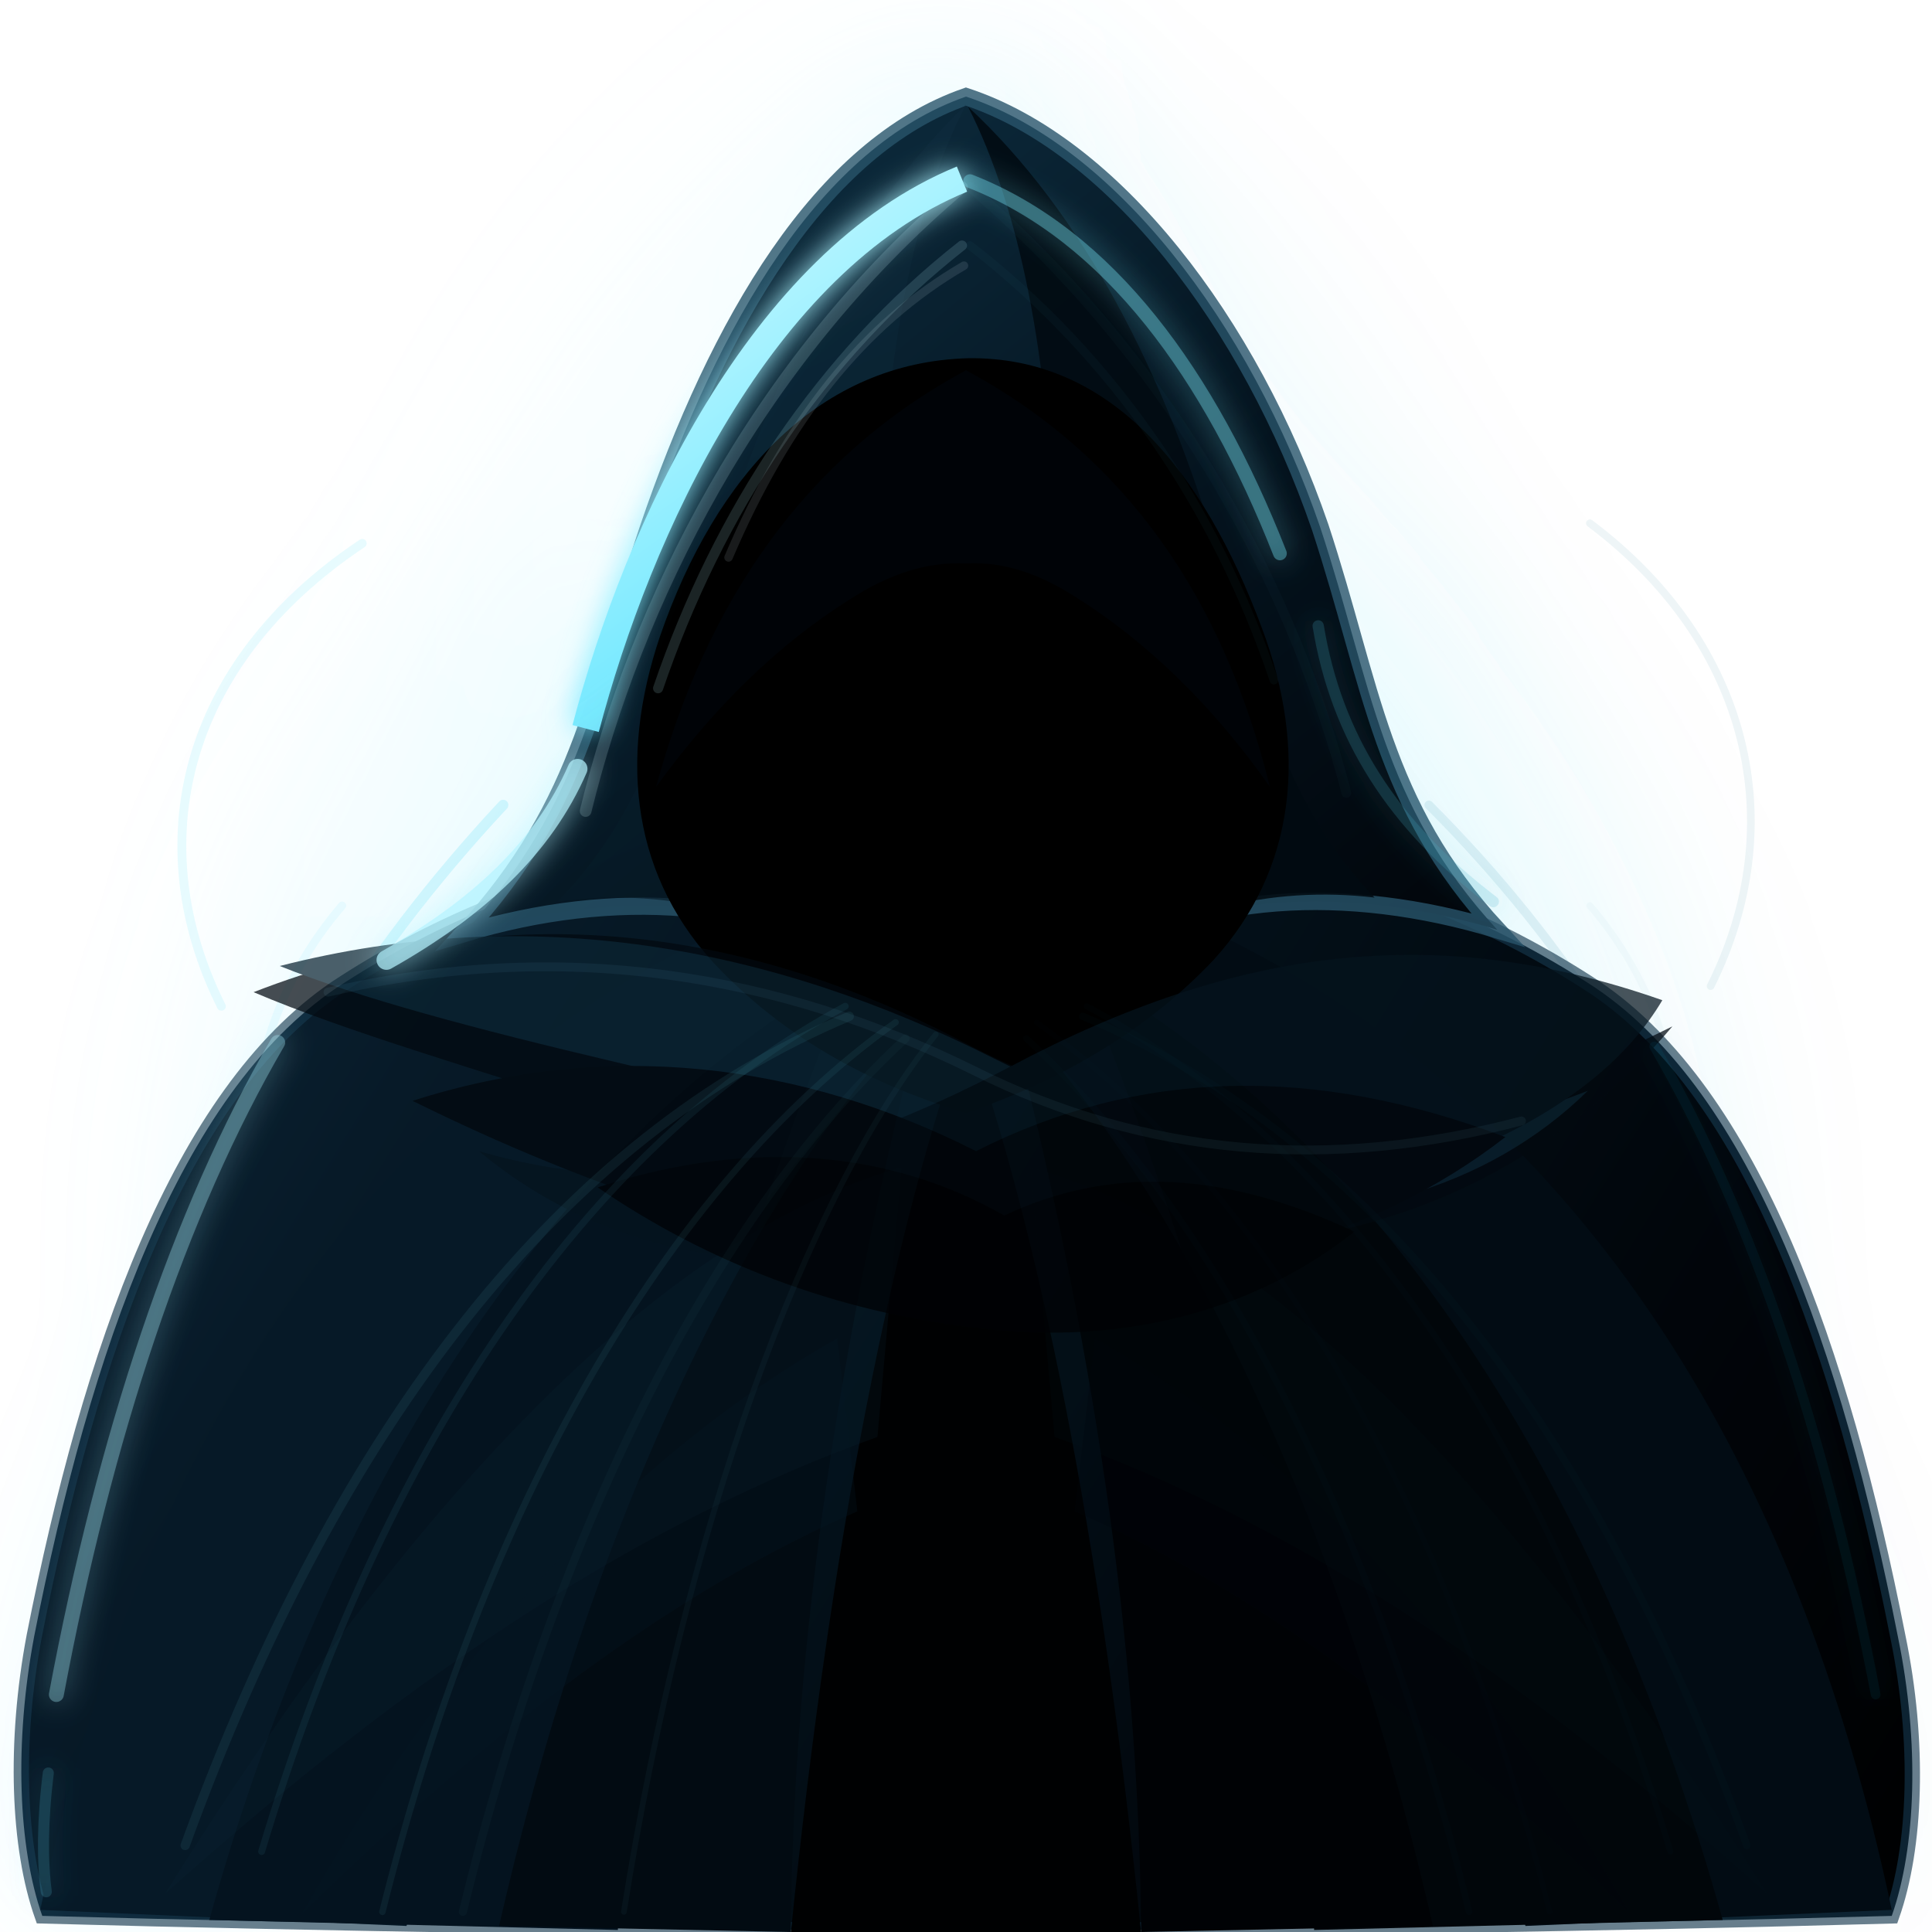
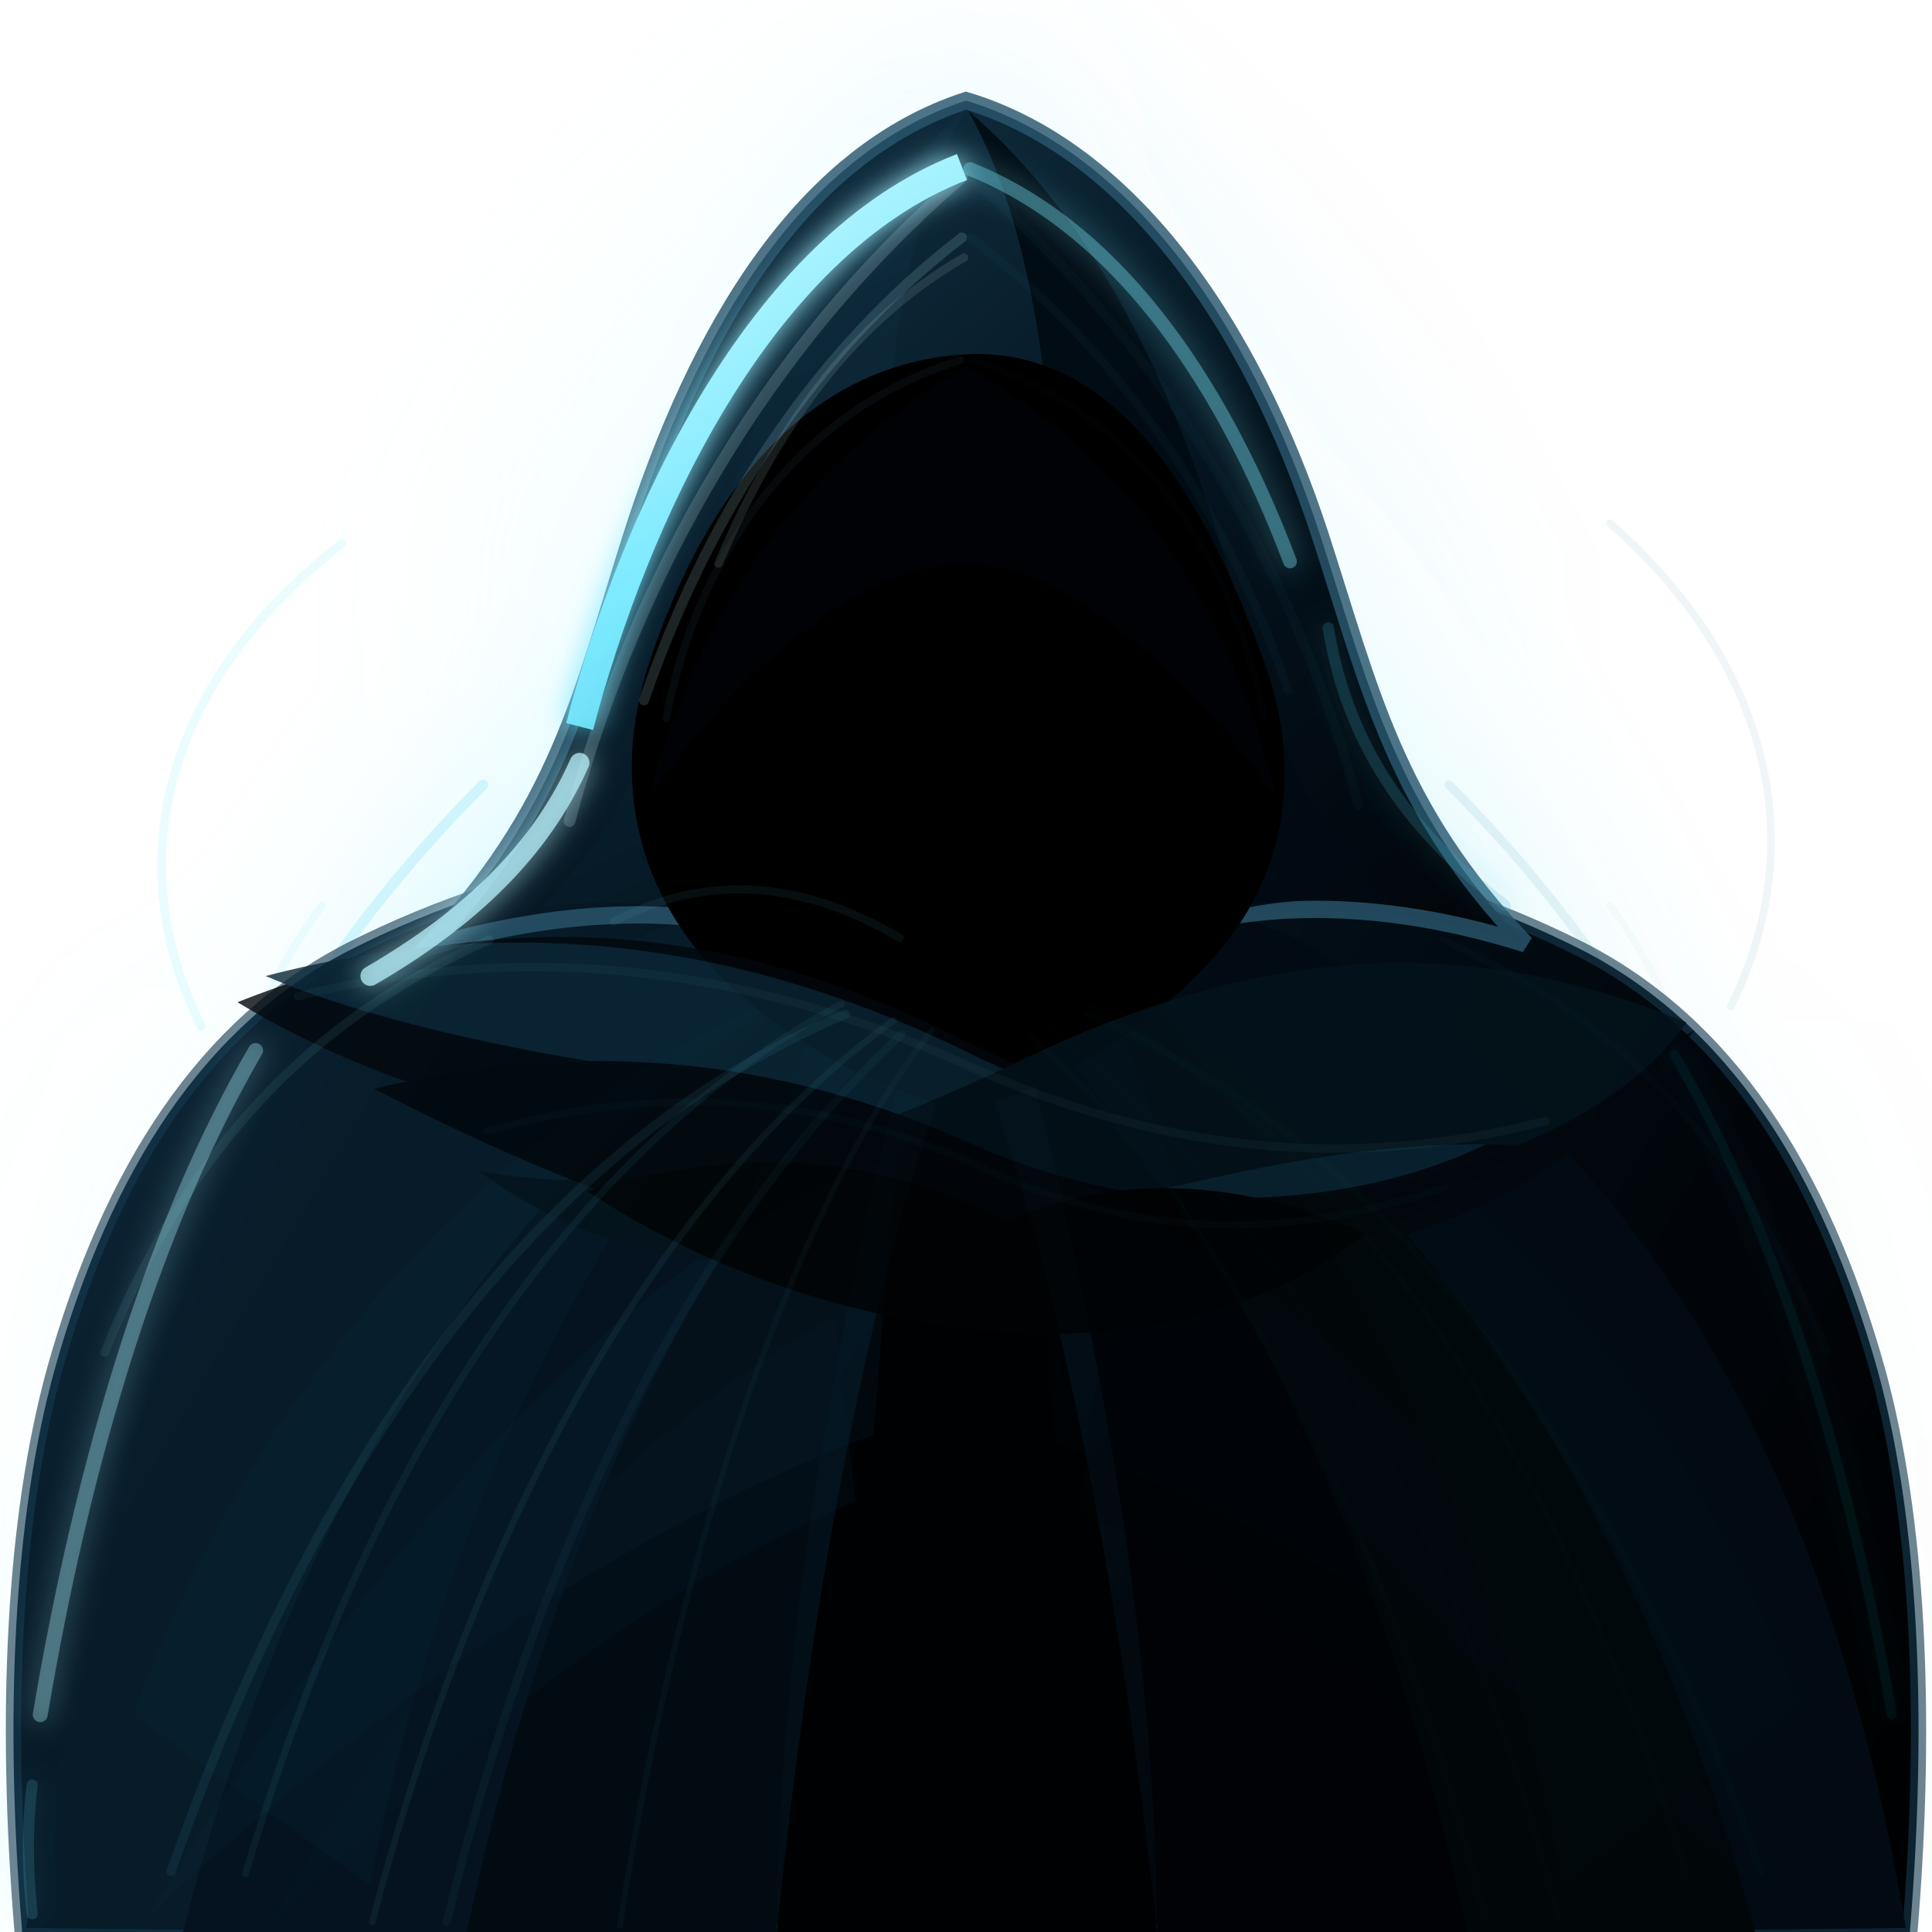
- <svg xmlns="http://www.w3.org/2000/svg" viewBox="0 0 96 96" role="img" aria-labelledby="t d" data-brand-vector-source="reference-derived-contours-v8-8">
+ <svg xmlns="http://www.w3.org/2000/svg" viewBox="0 0 96 96" role="img" aria-labelledby="t d" data-brand-vector-source="reference-derived-contours-v8-10">
  <defs>
-     <linearGradient id="mantle" x1="5" y1="43" x2="91" y2="96" gradientUnits="userSpaceOnUse">
-       <stop stop-color="#0d2637" />
-       <stop offset=".18" stop-color="#071a28" />
-       <stop offset=".48" stop-color="#031019" />
-       <stop offset=".78" stop-color="#01050a" />
+     <linearGradient id="mantle" x1="3" y1="44" x2="91" y2="96" gradientUnits="userSpaceOnUse">
+       <stop stop-color="#102b3e" />
+       <stop offset=".17" stop-color="#081c2a" />
+       <stop offset=".46" stop-color="#031019" />
+       <stop offset=".77" stop-color="#01050a" />
      <stop offset="1" stop-color="#000102" />
    </linearGradient>
-     <linearGradient id="hood" x1="27" y1="3" x2="70" y2="55" gradientUnits="userSpaceOnUse">
-       <stop stop-color="#17384b" />
-       <stop offset=".22" stop-color="#0b2738" />
-       <stop offset=".56" stop-color="#04131e" />
+     <linearGradient id="hood" x1="27" y1="4" x2="70" y2="55" gradientUnits="userSpaceOnUse">
+       <stop stop-color="#1a3d51" />
+       <stop offset=".2" stop-color="#0e2a3b" />
+       <stop offset=".55" stop-color="#04131e" />
      <stop offset="1" stop-color="#010307" />
    </linearGradient>
-     <linearGradient id="hoodLeft" x1="27" y1="4" x2="49" y2="54" gradientUnits="userSpaceOnUse">
-       <stop stop-color="#123044" />
-       <stop offset=".45" stop-color="#092332" />
+     <linearGradient id="hoodLeft" x1="26" y1="5" x2="50" y2="54" gradientUnits="userSpaceOnUse">
+       <stop stop-color="#15364b" />
+       <stop offset=".46" stop-color="#092333" />
      <stop offset="1" stop-color="#031019" />
    </linearGradient>
-     <linearGradient id="cowl1" x1="14" y1="46" x2="79" y2="63" gradientUnits="userSpaceOnUse">
-       <stop stop-color="#24485d" />
-       <stop offset=".35" stop-color="#123146" />
-       <stop offset=".7" stop-color="#061823" />
-       <stop offset="1" stop-color="#010409" />
+     <linearGradient id="rim" x1="22" y1="2" x2="75" y2="77" gradientUnits="userSpaceOnUse">
+       <stop stop-color="#fbffff" />
+       <stop offset=".1" stop-color="#d9fcff" />
+       <stop offset=".3" stop-color="#7deaff" />
+       <stop offset=".61" stop-color="#31c4e9" stop-opacity=".7" />
+       <stop offset="1" stop-color="#0b7797" stop-opacity="0" />
    </linearGradient>
-     <linearGradient id="cowl2" x1="82" y1="47" x2="25" y2="64" gradientUnits="userSpaceOnUse">
-       <stop stop-color="#153347" />
-       <stop offset=".42" stop-color="#0a2433" />
-       <stop offset=".78" stop-color="#031019" />
-       <stop offset="1" stop-color="#000205" />
-     </linearGradient>
-     <linearGradient id="rim" x1="24" y1="3" x2="76" y2="74" gradientUnits="userSpaceOnUse">
-       <stop stop-color="#f7ffff" />
-       <stop offset=".11" stop-color="#d5fbff" />
-       <stop offset=".32" stop-color="#7ceaff" />
-       <stop offset=".62" stop-color="#2fc4e8" stop-opacity=".68" />
-       <stop offset="1" stop-color="#0b7696" stop-opacity="0" />
-     </linearGradient>
-     <filter id="mist" x="-90%" y="-90%" width="280%" height="280%">
-       <feGaussianBlur stdDeviation="4.1" />
+     <filter id="mist" x="-100%" y="-100%" width="300%" height="300%">
+       <feGaussianBlur stdDeviation="4.3" />
    </filter>
-     <filter id="glow" x="-130%" y="-130%" width="360%" height="360%">
+     <filter id="glow" x="-140%" y="-140%" width="380%" height="380%">
      <feGaussianBlur stdDeviation=".72" result="b" />
      <feMerge>
        <feMergeNode in="b" />
        <feMergeNode in="SourceGraphic" />
      </feMerge>
    </filter>
  </defs>
  <g filter="url(#mist)">
-     <path d="M20 88C12 65 18 43 34 27C42 19 43 9 48 4C54 10 57 20 65 28C80 43 86 65 78 89C68 68 57 56 48 53C38 57 29 69 20 88Z" fill="#64e4ff" fill-opacity=".16" />
-     <path d="M0 94C6 70 17 51 34 39C21 60 15 78 14 96Z" fill="#36d8f5" fill-opacity=".11" />
-     <path d="M96 94C90 70 79 51 62 39C75 60 81 78 82 96Z" fill="#168da9" fill-opacity=".055" />
-     <path d="M15 78C9 61 12 43 25 30" fill="none" stroke="#7ee9fc" stroke-opacity=".25" stroke-width="2.5" stroke-linecap="round" />
-     <path d="M81 77C87 60 84 43 71 30" fill="none" stroke="#299fbc" stroke-opacity=".12" stroke-width="1.8" stroke-linecap="round" />
-     <path d="M25 30C30 17 39 8 48 4" fill="none" stroke="#a5f1ff" stroke-opacity=".28" stroke-width="2.3" stroke-linecap="round" />
-     <path d="M71 31C66 17 57 8 48 4" fill="none" stroke="#2fa8c5" stroke-opacity=".13" stroke-width="1.7" stroke-linecap="round" />
+     <path d="M18 91C10 67 16 45 32 29C40 21 42 11 48 4C53 10 57 20 65 29C80 45 87 67 78 91C68 70 58 57 48 53C38 57 28 70 18 91Z" fill="#6ae7ff" fill-opacity=".16" />
+     <path d="M0 96C5 72 15 53 31 40C19 61 13 80 12 96Z" fill="#33d8f4" fill-opacity=".115" />
+     <path d="M96 96C91 72 81 53 65 40C77 61 83 80 84 96Z" fill="#168da9" fill-opacity=".052" />
+     <path d="M8 86C6 76 8 66 13 57C16 51 20 44 26 38" fill="none" stroke="#75e6fb" stroke-opacity=".16" stroke-width="2.4" stroke-linecap="round" />
+     <path d="M88 84C90 74 87 63 82 55C78 48 75 43 70 38" fill="none" stroke="#2498b4" stroke-opacity=".075" stroke-width="1.7" stroke-linecap="round" />
+     <path d="M4 72C2 64 4 57 9 51" fill="none" stroke="#8cf0ff" stroke-opacity=".11" stroke-width="1.4" stroke-linecap="round" />
+     <path d="M92 71C94 63 92 57 88 51" fill="none" stroke="#2a93ad" stroke-opacity=".05" stroke-width="1.15" stroke-linecap="round" />
+     <path d="M25 30C31 16 40 7 48 4" fill="none" stroke="#a8f2ff" stroke-opacity=".26" stroke-width="2.4" stroke-linecap="round" />
+     <path d="M72 31C66 17 57 8 48 4" fill="none" stroke="#2da6c4" stroke-opacity=".12" stroke-width="1.7" stroke-linecap="round" />
  </g>
  <g fill="none" stroke-linecap="round">
-     <path d="M8 91C5 73 11 55 25 40" stroke="#5edcf4" stroke-opacity=".23" stroke-width=".52" />
-     <path d="M88 90C91 72 85 54 71 40" stroke="#278da7" stroke-opacity=".11" stroke-width=".44" />
-     <path d="M11 50C7 42 9 33 18 27" stroke="#7ce7fb" stroke-opacity=".17" stroke-width=".44" />
-     <path d="M85 49C89 41 87 32 79 26" stroke="#277f96" stroke-opacity=".08" stroke-width=".38" />
-     <path d="M18 70C11 62 11 52 17 45" stroke="#8beafc" stroke-opacity=".14" stroke-width=".4" />
-     <path d="M78 70C85 62 85 52 79 45" stroke="#247f96" stroke-opacity=".035" stroke-width=".34" />
+     <path d="M6 91C3 72 10 53 24 39" stroke="#5edcf4" stroke-opacity=".22" stroke-width=".52" />
+     <path d="M90 91C93 72 86 53 72 39" stroke="#278da7" stroke-opacity=".1" stroke-width=".44" />
+     <path d="M10 51C6 43 8 34 17 27" stroke="#7de8fc" stroke-opacity=".16" stroke-width=".44" />
+     <path d="M86 50C90 42 88 33 80 26" stroke="#277f96" stroke-opacity=".07" stroke-width=".38" />
+     <path d="M16 71C10 63 10 53 16 45" stroke="#8ceafc" stroke-opacity=".13" stroke-width=".4" />
+     <path d="M80 71C86 63 86 53 80 45" stroke="#247f96" stroke-opacity=".035" stroke-width=".34" />
  </g>
-   <path data-brand-cloak="" d="M48 41.2C37.2 40.8 26.1 42.9 16.7 49.1C8.9 54.4 4.5 67.1 1.7 81.3C.7 86.6.9 91.8 2.1 95.2C16.6 95.6 31.9 95.8 48 96C64.2 95.8 79.5 95.6 94 95.2C95.2 91.8 95.4 86.6 94.3 81.3C91.5 67.1 87.1 54.4 79.3 49.1C69.9 42.9 58.8 40.8 48 41.2Z" fill="url(#mantle)" stroke="#15384d" stroke-opacity=".64" stroke-width=".76" />
-   <path d="M2 94.9C6.7 72.7 17.3 55.7 34.5 46.9C39.7 44.2 44.2 46 46.4 50.1C34.1 62.5 25.1 78.4 20.2 95.7Z" fill="#061927" />
-   <path d="M94 94.9C89.3 72.7 78.7 55.7 61.5 46.9C56.3 44.2 51.8 46 49.6 50.1C61.9 62.5 70.9 78.4 75.8 95.7Z" fill="#020c14" />
-   <path d="M10.4 95.4C16.8 72.4 28.4 56 42.4 48.2C35.8 63.9 31.9 80.2 30.7 95.9Z" fill="#04131f" />
-   <path d="M85.6 95.4C79.2 72.4 67.6 56 53.6 48.2C60.2 63.9 64.1 80.2 65.3 95.9Z" fill="#01060a" />
-   <path d="M24.8 95.7C29.5 75.1 37.4 59.2 45.9 50.1C41.7 66.4 39.4 81.7 39.3 96Z" fill="#020b12" />
-   <path d="M71.2 95.7C66.5 75.1 58.6 59.2 50.1 50.1C54.3 66.4 56.6 81.7 56.7 96Z" fill="#000205" />
-   <path d="M39.3 96C41.3 76.4 44.4 61 48 51C51.6 61 54.7 76.4 56.7 96Z" fill="#000102" />
-   <path d="M44.8 58C32.6 61.5 20.4 74.6 8.2 94.1C20.8 82.8 32.2 75.5 43.6 71.4Z" fill="#0d2a3b" fill-opacity=".18" />
-   <path d="M51.2 58C63.4 61.5 75.6 74.6 87.8 94.1C75.2 82.8 63.8 75.5 52.4 71.4Z" fill="#04131d" fill-opacity=".16" />
-   <path d="M41.6 66.5C31.7 72.1 22.8 81.4 15 95.1C25.2 85.1 34.3 78.7 42.6 75.1Z" fill="#051824" fill-opacity=".28" />
-   <path d="M54.4 66.5C64.3 72.1 73.2 81.4 81 95.1C70.8 85.1 61.7 78.7 53.4 75.1Z" fill="#01070c" fill-opacity=".25" />
-   <path data-brand-hood="" d="M48 4.8C40.8 7.3 35.7 16 32.2 26.3C29.6 34 29.1 39.8 23 46.4C30.6 44.1 38 44.7 43.2 48.1C45.6 49.7 47 51.5 48.2 53.7C49.7 51.3 51.5 49.4 54.1 47.8C59.5 44.4 66.8 43.9 74.4 46.2C68.6 39.9 68.2 34.1 65.6 26.2C62.1 16 55.3 7.2 48 4.8Z" fill="url(#hood)" stroke="#28546a" stroke-opacity=".8" stroke-width=".86" />
-   <path d="M48 5.2C42.3 10.7 38.3 18.6 35.5 28.1C33.5 34.8 32.1 40.3 27.7 44.8C32.7 44.1 38.2 45.2 43 48.6C45.3 50.2 46.9 51.9 48.2 53.6C45.6 43.4 43.5 34 43.8 25.9C44 17.8 45.4 10.2 48 5.2Z" fill="url(#hoodLeft)" fill-opacity=".64" />
-   <path d="M48.1 5.3C53.8 10.6 57.9 18.5 60.6 27.8C62.6 34.6 64 40.1 68.3 44.6C63.2 44 57.9 45.2 53.2 48.7C50.9 50.4 49.3 52 48.2 53.7C50.8 43.5 52.6 34 52.3 25.9C52.1 17.9 50.7 10.4 48.1 5.3Z" fill="#020b12" fill-opacity=".88" />
-   <path data-brand-face-void="" d="M48.1 17.8C40.8 18 35.6 23.5 32.8 31.6C30.7 37.8 31.4 43.7 35.8 48.2C39.3 51.8 43.6 54 48 55.3C52.7 53.7 57 51.2 60.3 47.7C64.4 43.2 65 37.3 62.7 31.2C59.8 23.4 55.2 17.7 48.1 17.8Z" fill="#000" />
-   <path d="M32.6 39.1C35.1 29.9 40 22.7 48 18.4C56 22.7 60.8 29.8 63.1 39.1C60.3 35.1 57 31.9 53.5 29.7C51.5 28.4 49.7 27.9 48 28C46.1 27.9 44.2 28.5 42.2 29.8C38.7 32 35.5 35.1 32.6 39.1Z" fill="#010409" fill-opacity=".78" />
-   <g data-brand-collar="" opacity=".72">
-     <path d="M12.6 49.3C24.7 44.6 36.5 45.8 47.9 51.8C58.4 57.3 69.7 57.7 83.1 51C77 58.2 68.8 61.9 59 62C49.3 62.1 40.4 58.6 31.6 55.7C23.6 53.1 17.3 51.3 12.6 49.3Z" fill="#02090f" />
-     <path d="M13.9 48C26.4 44.8 38.3 47 49.4 52.6C58.9 57.4 68.2 58.4 78.9 54.2C73.9 59.1 66.6 61.2 58.3 60.1C48.1 58.7 39.8 54.9 30.7 52.8C23.5 51.1 17.9 49.6 13.9 48Z" fill="#0a2231" />
-     <path d="M82.6 49.7C71.5 45.8 61.5 47 50.2 53C40.9 57.9 32.7 59.8 23.8 57.2C29.8 62.2 38 64 47.8 61.5C57.6 59 65.2 56.6 74.1 56.7C78.2 54.8 81 52.4 82.6 49.7Z" fill="#04131d" />
-     <path d="M20.5 54.7C30.2 51.6 39.8 52.8 48.5 57.2C56.6 53.1 65.3 52.9 74.8 56.5C68.1 61.7 59.1 64.1 48.8 63.2C38.7 62.3 29.2 59 20.5 54.7Z" fill="#01070c" />
-     <path d="M29.7 59C37.4 56.5 44.3 57.2 49.9 60.4C55.2 57.9 60.9 58.2 67.3 61.2C62.5 65 56.1 66.9 48.6 66C41.5 65.2 35.1 62.7 29.7 59Z" fill="#000204" />
-     <path d="M16.3 49.3C28 46.6 38.7 48.4 48.4 53.2C57 57.5 66.1 58.2 75.6 55.7" fill="none" stroke="#7ad9ec" stroke-opacity=".09" stroke-width=".44" stroke-linecap="round" />
+   <path data-brand-cloak="" d="M48 41.4C36.8 40.8 26.1 42.8 17.4 47.2C10.2 50.9 5.5 58.1 2.7 68.1C.7 75.4.2 85.1 1.1 96C16.5 96 32 96 48 96C64 96 79.5 96 94.9 96C95.8 85.1 95.3 75.4 93.3 68.1C90.5 58.1 85.8 50.9 78.6 47.2C69.9 42.8 59.2 40.8 48 41.4Z" fill="url(#mantle)" stroke="#16394e" stroke-opacity=".62" stroke-width=".76" />
+   <g data-brand-folds="">
+     <path d="M1.3 95.8C4.7 75.6 12.5 58 30.4 47.3C36.4 43.7 42.3 45.5 46.2 50.1C34 61.2 24.2 77.2 18.2 96Z" fill="#071b29" />
+     <path d="M94.7 95.8C91.3 75.6 83.5 58 65.6 47.3C59.6 43.7 53.7 45.5 49.8 50.1C62 61.2 71.8 77.2 77.8 96Z" fill="#020b13" />
+     <path d="M9.1 96C14.5 74.5 25.8 56.6 41.7 48C35.3 63 30.5 80 29.6 96Z" fill="#04131f" />
+     <path d="M87.2 96C81.7 75.2 70.4 57.4 54.5 48.3C60.8 63.4 65.4 80.4 66.3 96Z" fill="#010609" />
+     <path d="M23.2 96C27.3 76.4 35.4 59.6 45.6 50C41.3 66.5 38.7 82 38.6 96Z" fill="#020b12" />
+     <path d="M72.9 96C68.7 76.2 60.6 59.4 50.4 50C54.8 66.5 57.4 82 57.5 96Z" fill="#000205" />
+     <path d="M38.6 96C40.6 76.5 44 60.5 48 50.9C51.9 60.5 55.4 76.5 57.5 96Z" fill="#000102" />
+     <path d="M44.5 57.5C32.6 61.1 19.6 75 7.4 95.2C19.9 83.5 32.1 75.5 43.4 71.3Z" fill="#0e2c3e" fill-opacity=".2" />
+     <path d="M51.4 58C63.8 61.7 76.4 75.4 88.8 95.1C76.2 83.7 64.5 76 52.4 71.7Z" fill="#04131d" fill-opacity=".15" />
+     <path d="M41.5 65.4C31.2 71.2 21.4 81.4 13.2 96C23.7 85.4 33.3 78.5 42.5 74.6Z" fill="#061925" fill-opacity=".3" />
+     <path d="M54.8 66.2C64.5 71.6 73.9 81.5 82 96C71.8 85.7 62.3 78.9 53.6 75.1Z" fill="#01070c" fill-opacity=".24" />
+     <path d="M6.6 85.2C12.8 68.4 24.8 55.3 39.2 49.4C28.9 61.1 21.8 75.8 18.4 93.7Z" fill="#12384d" fill-opacity=".11" />
+     <path d="M89.4 84.7C83 68 71.5 55 57 49.5C67.2 61.2 74.2 75.8 77.7 93.6Z" fill="#0b2736" fill-opacity=".055" />
+   </g>
+   <path data-brand-hood="" d="M48 5C40 7.6 34.7 16.1 31.3 26.9C28.9 34.5 27.7 40.3 21.2 47.1C29.6 44.6 37.1 45 42.6 48C45.3 49.5 47 51.7 48.2 54C49.7 51.5 51.5 49.4 54.4 47.8C60 44.7 67.6 44.3 75.8 46.9C69.3 40.1 68.1 34.3 65.6 26.6C62.1 15.9 56 7.4 48 5Z" fill="url(#hood)" stroke="#2a566d" stroke-opacity=".82" stroke-width=".86" />
+   <path d="M48 5.4C42 10.6 37.9 18.7 35 28.5C32.9 35.4 31.6 40.6 26.8 45.1C32.2 44.3 38 45.4 42.8 48.7C45.2 50.3 46.8 52.2 48.2 53.9C45.6 43.6 43.6 34 43.8 25.7C44 17.7 45.4 10 48 5.4Z" fill="url(#hoodLeft)" fill-opacity=".66" />
+   <path d="M48.1 5.5C54.1 10.6 58.2 18.6 61 28.2C63 35.2 64.4 40.5 69.1 44.9C63.7 44.2 58.1 45.4 53.4 48.8C51 50.5 49.4 52.2 48.2 54C50.8 43.6 52.7 34 52.4 25.7C52.2 17.8 50.8 10.2 48.1 5.5Z" fill="#020b12" fill-opacity=".9" />
+   <path data-brand-face-void="" d="M48.1 17.6C40.3 18 35.1 24.2 32.2 33.1C30.4 38.8 31.6 44.4 36 48.7C39.4 52 43.5 54 48 55.3C52.8 53.7 56.9 51.3 60.2 47.7C64.1 43.4 64.8 37.9 62.6 32.3C59.5 23.9 55.1 17.3 48.1 17.6Z" fill="#000" />
+   <path d="M32.2 39.8C34.7 30.4 39.6 23.1 48 18.2C56.4 22.9 61.2 30.2 63.4 39.7C60.4 35.2 56.8 31.8 53.1 29.6C51.2 28.5 49.5 28 48 28.1C46.2 28 44.4 28.5 42.4 29.7C38.7 31.9 35.1 35.4 32.2 39.8Z" fill="#010409" fill-opacity=".74" />
+   <g data-brand-collar="" opacity=".8">
+     <path d="M11.8 49.8C24.9 44.6 36.4 46 47.5 51.5C57.8 56.7 69.2 58.1 84.2 51.2C77.8 59.6 67.8 63.8 56.3 62.8C46.1 61.9 37.1 57.2 28.4 55.8C21.6 54.7 16.1 52.4 11.8 49.8Z" fill="#02080d" />
+     <path d="M13.2 48.5C25.8 45.2 37.2 47 47.9 52.2C56.4 56.4 65 58 76.7 55.2C71.2 59 63.5 60.3 55.4 59.1C45.9 57.8 38 54.2 29.1 52.7C22.6 51.6 17.2 50.2 13.2 48.5Z" fill="#0a2535" />
+     <path d="M83.8 50.8C72.6 46.2 62.4 47.1 50.7 52.7C41.5 57.1 33.2 59.8 23.8 58.2C29.7 62.6 37.7 64 47.3 61.7C57.7 59.2 66 56.5 75.4 56.9C79.4 55.3 82.2 53.1 83.8 50.8Z" fill="#04131c" />
+     <path d="M18.6 54.1C28.8 51.6 38.6 52.5 48.2 56.8C56.7 60.6 65.7 60.6 75.9 56.8C69 62.4 59.3 64.9 48.5 63.7C37.9 62.6 28.2 59.1 18.6 54.1Z" fill="#01060b" />
+     <path d="M29.2 59.2C37 56.8 44 57.5 50 60.7C55.5 58.3 61.4 58.5 67.9 61.3C63.1 65 56.5 66.9 48.6 66.1C41.2 65.3 34.5 62.7 29.2 59.2Z" fill="#000204" />
+     <path d="M14.8 49.5C26.5 46.6 37.7 48.2 48.2 53C57.4 57.1 66.8 58.3 76.8 55.7" fill="none" stroke="#86deee" stroke-opacity=".055" stroke-width=".42" stroke-linecap="round" />
+     <path d="M24.2 56.2C33.2 53.7 41.3 54.5 49.2 58.2C56.6 61.5 63.8 61.7 71.8 59" fill="none" stroke="#4fa4b8" stroke-opacity=".035" stroke-width=".36" stroke-linecap="round" />
  </g>
  <g data-brand-texture="" fill="none" stroke-linecap="round">
-     <path d="M29.1 40.3C31.6 30.1 37.4 18.1 47.8 9.3" stroke="#d7fbff" stroke-opacity=".17" stroke-width=".58" />
-     <path d="M66.9 39.4C64.4 29.7 58.6 18.2 48.2 9.3" stroke="#39a6bd" stroke-opacity=".035" stroke-width=".48" />
-     <path d="M32.7 34.2C35.7 25.4 40.8 17.7 47.8 12.2" stroke="#b8f1fb" stroke-opacity=".15" stroke-width=".5" />
-     <path d="M63.3 33.8C60.4 25.2 55.3 17.7 48.2 12.2" stroke="#2b879c" stroke-opacity=".055" stroke-width=".42" />
-     <path d="M36.2 27.7C39.1 20.9 42.9 16.1 47.9 13.2" stroke="#e7fdff" stroke-opacity=".11" stroke-width=".42" />
+     <path d="M28.3 40.8C31.1 30.2 37.1 18 47.8 8.8" stroke="#ddfcff" stroke-opacity=".18" stroke-width=".58" />
+     <path d="M67.5 40C64.8 29.8 58.8 18 48.2 8.8" stroke="#38a4bc" stroke-opacity=".038" stroke-width=".48" />
+     <path d="M32 34.8C35.2 25.5 40.5 17.4 47.8 11.8" stroke="#baf2fb" stroke-opacity=".15" stroke-width=".5" />
+     <path d="M64 34.3C60.9 25.2 55.6 17.4 48.2 11.8" stroke="#2b879c" stroke-opacity=".055" stroke-width=".42" />
+     <path d="M35.7 28C38.8 20.7 42.7 15.8 47.9 12.8" stroke="#ebfeff" stroke-opacity=".11" stroke-width=".42" />
+     <path d="M30.5 45.8C35 43.4 39.8 43.7 44.7 46.6" stroke="#70c9dd" stroke-opacity=".07" stroke-width=".4" />
+     <path d="M33.1 35.7C34.6 27.8 39.4 20.5 47.7 17.9" stroke="#73c7da" stroke-opacity=".055" stroke-width=".38" />
+     <path d="M62.8 35.6C61.3 27.7 56.6 20.4 48.3 17.9" stroke="#1c6678" stroke-opacity=".028" stroke-width=".34" />
+     <path d="M5.2 67.2C9.3 57.1 15.5 50.6 24.3 46.7" stroke="#90e1ef" stroke-opacity=".08" stroke-width=".44" />
+     <path d="M90.8 67.2C86.7 57.1 80.5 50.6 71.7 46.7" stroke="#26778a" stroke-opacity=".03" stroke-width=".36" />
  </g>
  <g data-brand-rim-light="" fill="none" stroke-linecap="round" filter="url(#glow)">
-     <path d="M19.2 47.7C23.8 45.1 27 42.1 28.7 38.2" stroke="#b5f4ff" stroke-opacity=".7" stroke-width=".98" />
-     <path d="M29.1 36.2C31.7 26.3 37.8 13 47.8 8.9" stroke="url(#rim)" stroke-width="1.35" stroke-linecap="butt" />
-     <path d="M48.2 9C55.1 11.7 60.1 18.6 63.6 27.5" stroke="#75e2f5" stroke-opacity=".38" stroke-width=".68" />
-     <path d="M65.5 31.1C66.4 36.6 69.2 41 74.2 44.8" stroke="#43b7d0" stroke-opacity=".2" stroke-width=".56" />
-     <path d="M13.8 51.8C8.9 60.2 5.2 71.4 2.8 84.2" stroke="#a7effb" stroke-opacity=".33" stroke-width=".74" />
-     <path d="M2.4 88.1C2.1 90.5 2.1 92.5 2.3 94" stroke="#55c7df" stroke-opacity=".18" stroke-width=".55" />
-     <path d="M82.2 52C87.1 60.4 90.8 71.5 93.2 84.2" stroke="#278da6" stroke-opacity=".09" stroke-width=".48" />
+     <path d="M18.4 48.5C23.4 45.6 26.9 42.2 28.8 37.9" stroke="#bcf6ff" stroke-opacity=".72" stroke-width=".98" />
+     <path d="M28.8 36.1C31.5 25.8 37.7 12.2 47.8 8.3" stroke="url(#rim)" stroke-width="1.38" stroke-linecap="butt" />
+     <path d="M48.2 8.4C55.2 11.2 60.5 18.4 64.1 27.9" stroke="#77e3f5" stroke-opacity=".37" stroke-width=".68" />
+     <path d="M66 31.2C66.9 36.7 69.7 41.1 74.8 45" stroke="#43b7d0" stroke-opacity=".19" stroke-width=".56" />
+     <path d="M12.7 52.2C7.8 60.6 4.2 72.1 2 85.2" stroke="#a9f0fb" stroke-opacity=".34" stroke-width=".74" />
+     <path d="M1.6 88.7C1.3 91.1 1.4 93.3 1.6 95.1" stroke="#55c7df" stroke-opacity=".17" stroke-width=".55" />
+     <path d="M83.2 52.4C88.1 60.8 91.8 72.2 94 85.2" stroke="#278da6" stroke-opacity=".085" stroke-width=".48" />
  </g>
-   <g fill="none" stroke-linecap="round">
-     <path d="M9.2 91.7C16.8 70.8 27.9 56.5 42.2 50.5" stroke="#65c8dc" stroke-opacity=".085" stroke-width=".46" />
-     <path d="M86.8 91.7C79.2 70.8 68.1 56.5 53.8 50.5" stroke="#1e6c7d" stroke-opacity=".032" stroke-width=".36" />
-     <path d="M23 95C27.8 75.3 35.8 60.1 45 51.6" stroke="#6ccfe2" stroke-opacity=".035" stroke-width=".4" />
-     <path d="M73 95C68.2 75.3 60.2 60.1 51 51.6" stroke="#1b6576" stroke-opacity=".028" stroke-width=".32" />
-     <path d="M13 92C19 72 29 57 42 50" stroke="#4da8be" stroke-opacity=".09" stroke-width=".34" />
-     <path d="M19 95C24 75 33 59 44.5 50.8" stroke="#6ac9dc" stroke-opacity=".075" stroke-width=".32" />
-     <path d="M31 95C34 76 40 59.5 46.5 51.4" stroke="#4fa4b8" stroke-opacity=".055" stroke-width=".28" />
-     <path d="M83 92C77 72 67 57 54 50" stroke="#176176" stroke-opacity=".026" stroke-width=".3" />
-     <path d="M77 95C72 75 63 59 51.5 50.8" stroke="#155568" stroke-opacity=".022" stroke-width=".26" />
+   <g data-brand-seams="" fill="none" stroke-linecap="round">
+     <path d="M8.5 93C16.1 71.4 27.3 56.6 42 50.4" stroke="#66c9dc" stroke-opacity=".083" stroke-width=".46" />
+     <path d="M87.5 93C79.9 71.4 68.7 56.6 54 50.4" stroke="#1e6c7d" stroke-opacity=".03" stroke-width=".36" />
+     <path d="M22.2 95.5C27.1 75.3 35.4 60 44.8 51.4" stroke="#6ccfe2" stroke-opacity=".045" stroke-width=".4" />
+     <path d="M73.8 95.5C68.9 75.3 60.6 60 51.2 51.4" stroke="#1b6576" stroke-opacity=".027" stroke-width=".32" />
+     <path d="M12.2 93.1C18.4 72.2 28.5 57 41.8 49.9" stroke="#4da8be" stroke-opacity=".088" stroke-width=".34" />
+     <path d="M18.5 95.5C23.8 75.3 32.8 59.1 44.4 50.7" stroke="#6ac9dc" stroke-opacity=".072" stroke-width=".32" />
+     <path d="M30.8 95.7C33.8 76.3 39.7 59.5 46.3 51.2" stroke="#4fa4b8" stroke-opacity=".053" stroke-width=".28" />
+     <path d="M83.8 93.2C77.7 72.4 67.5 57.2 54.2 50" stroke="#176176" stroke-opacity=".024" stroke-width=".3" />
+     <path d="M77.5 95.5C72.3 75.4 63.2 59.2 51.6 50.7" stroke="#155568" stroke-opacity=".021" stroke-width=".26" />
  </g>
</svg>
